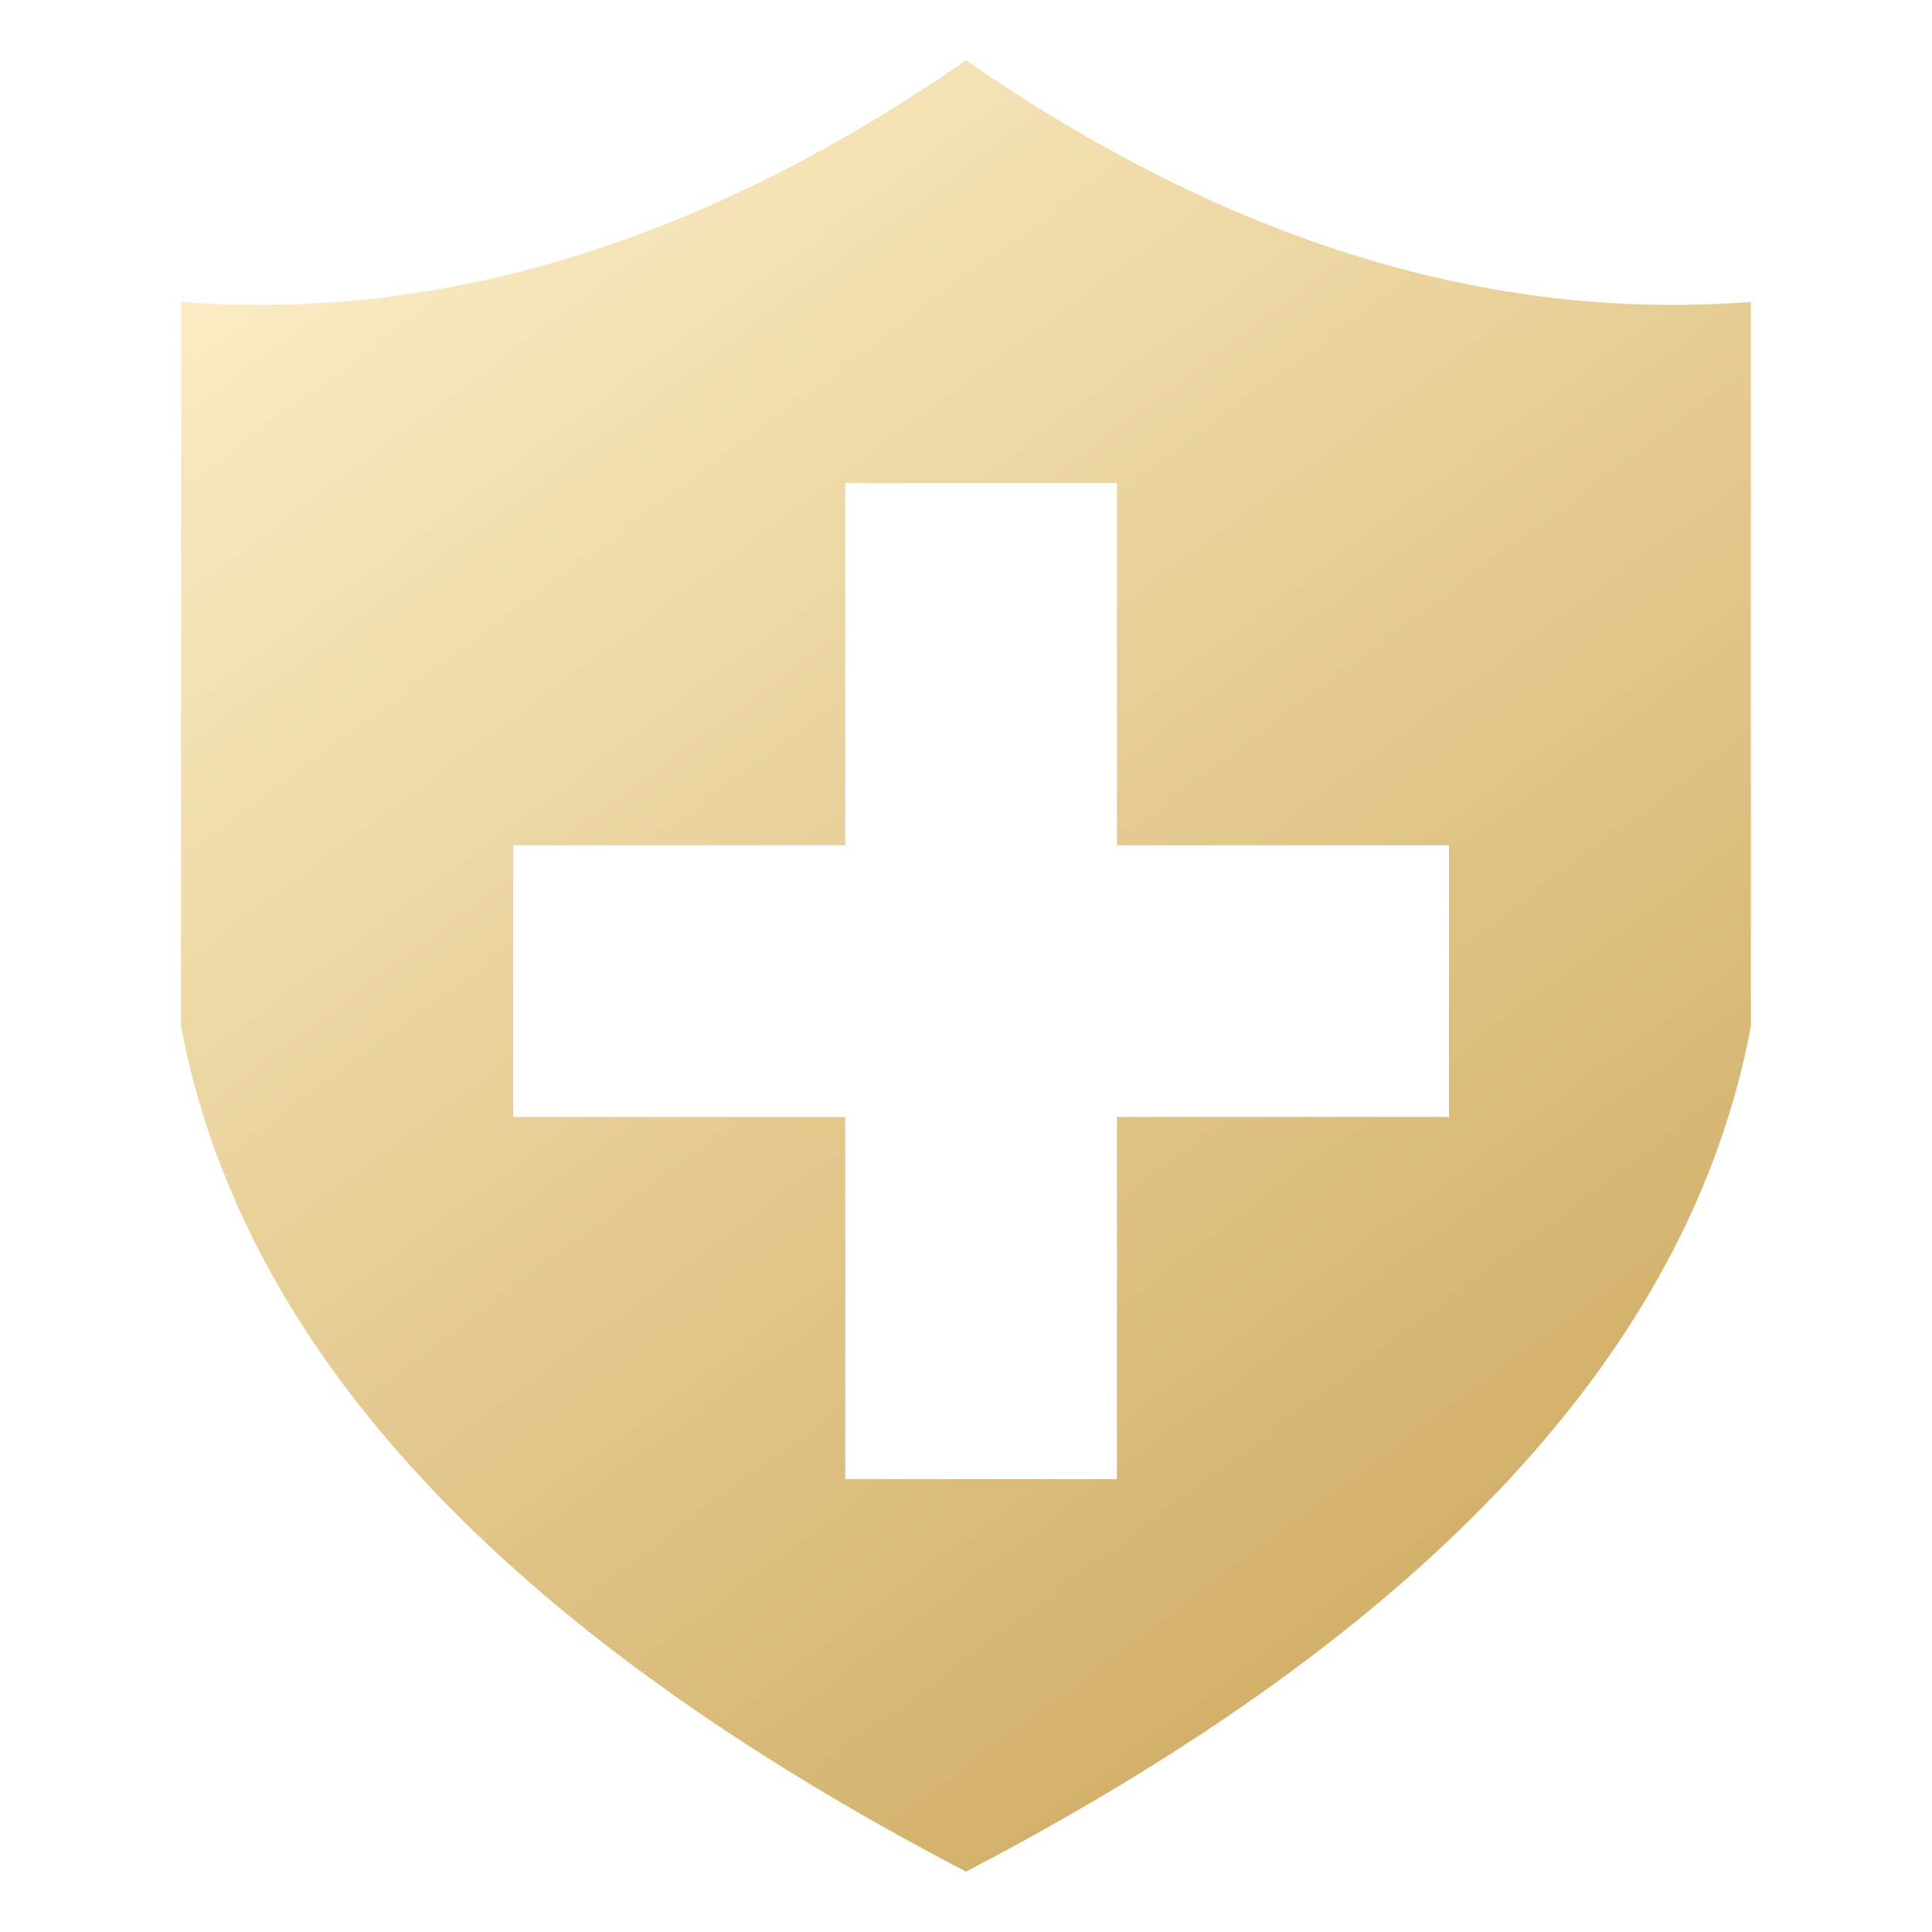
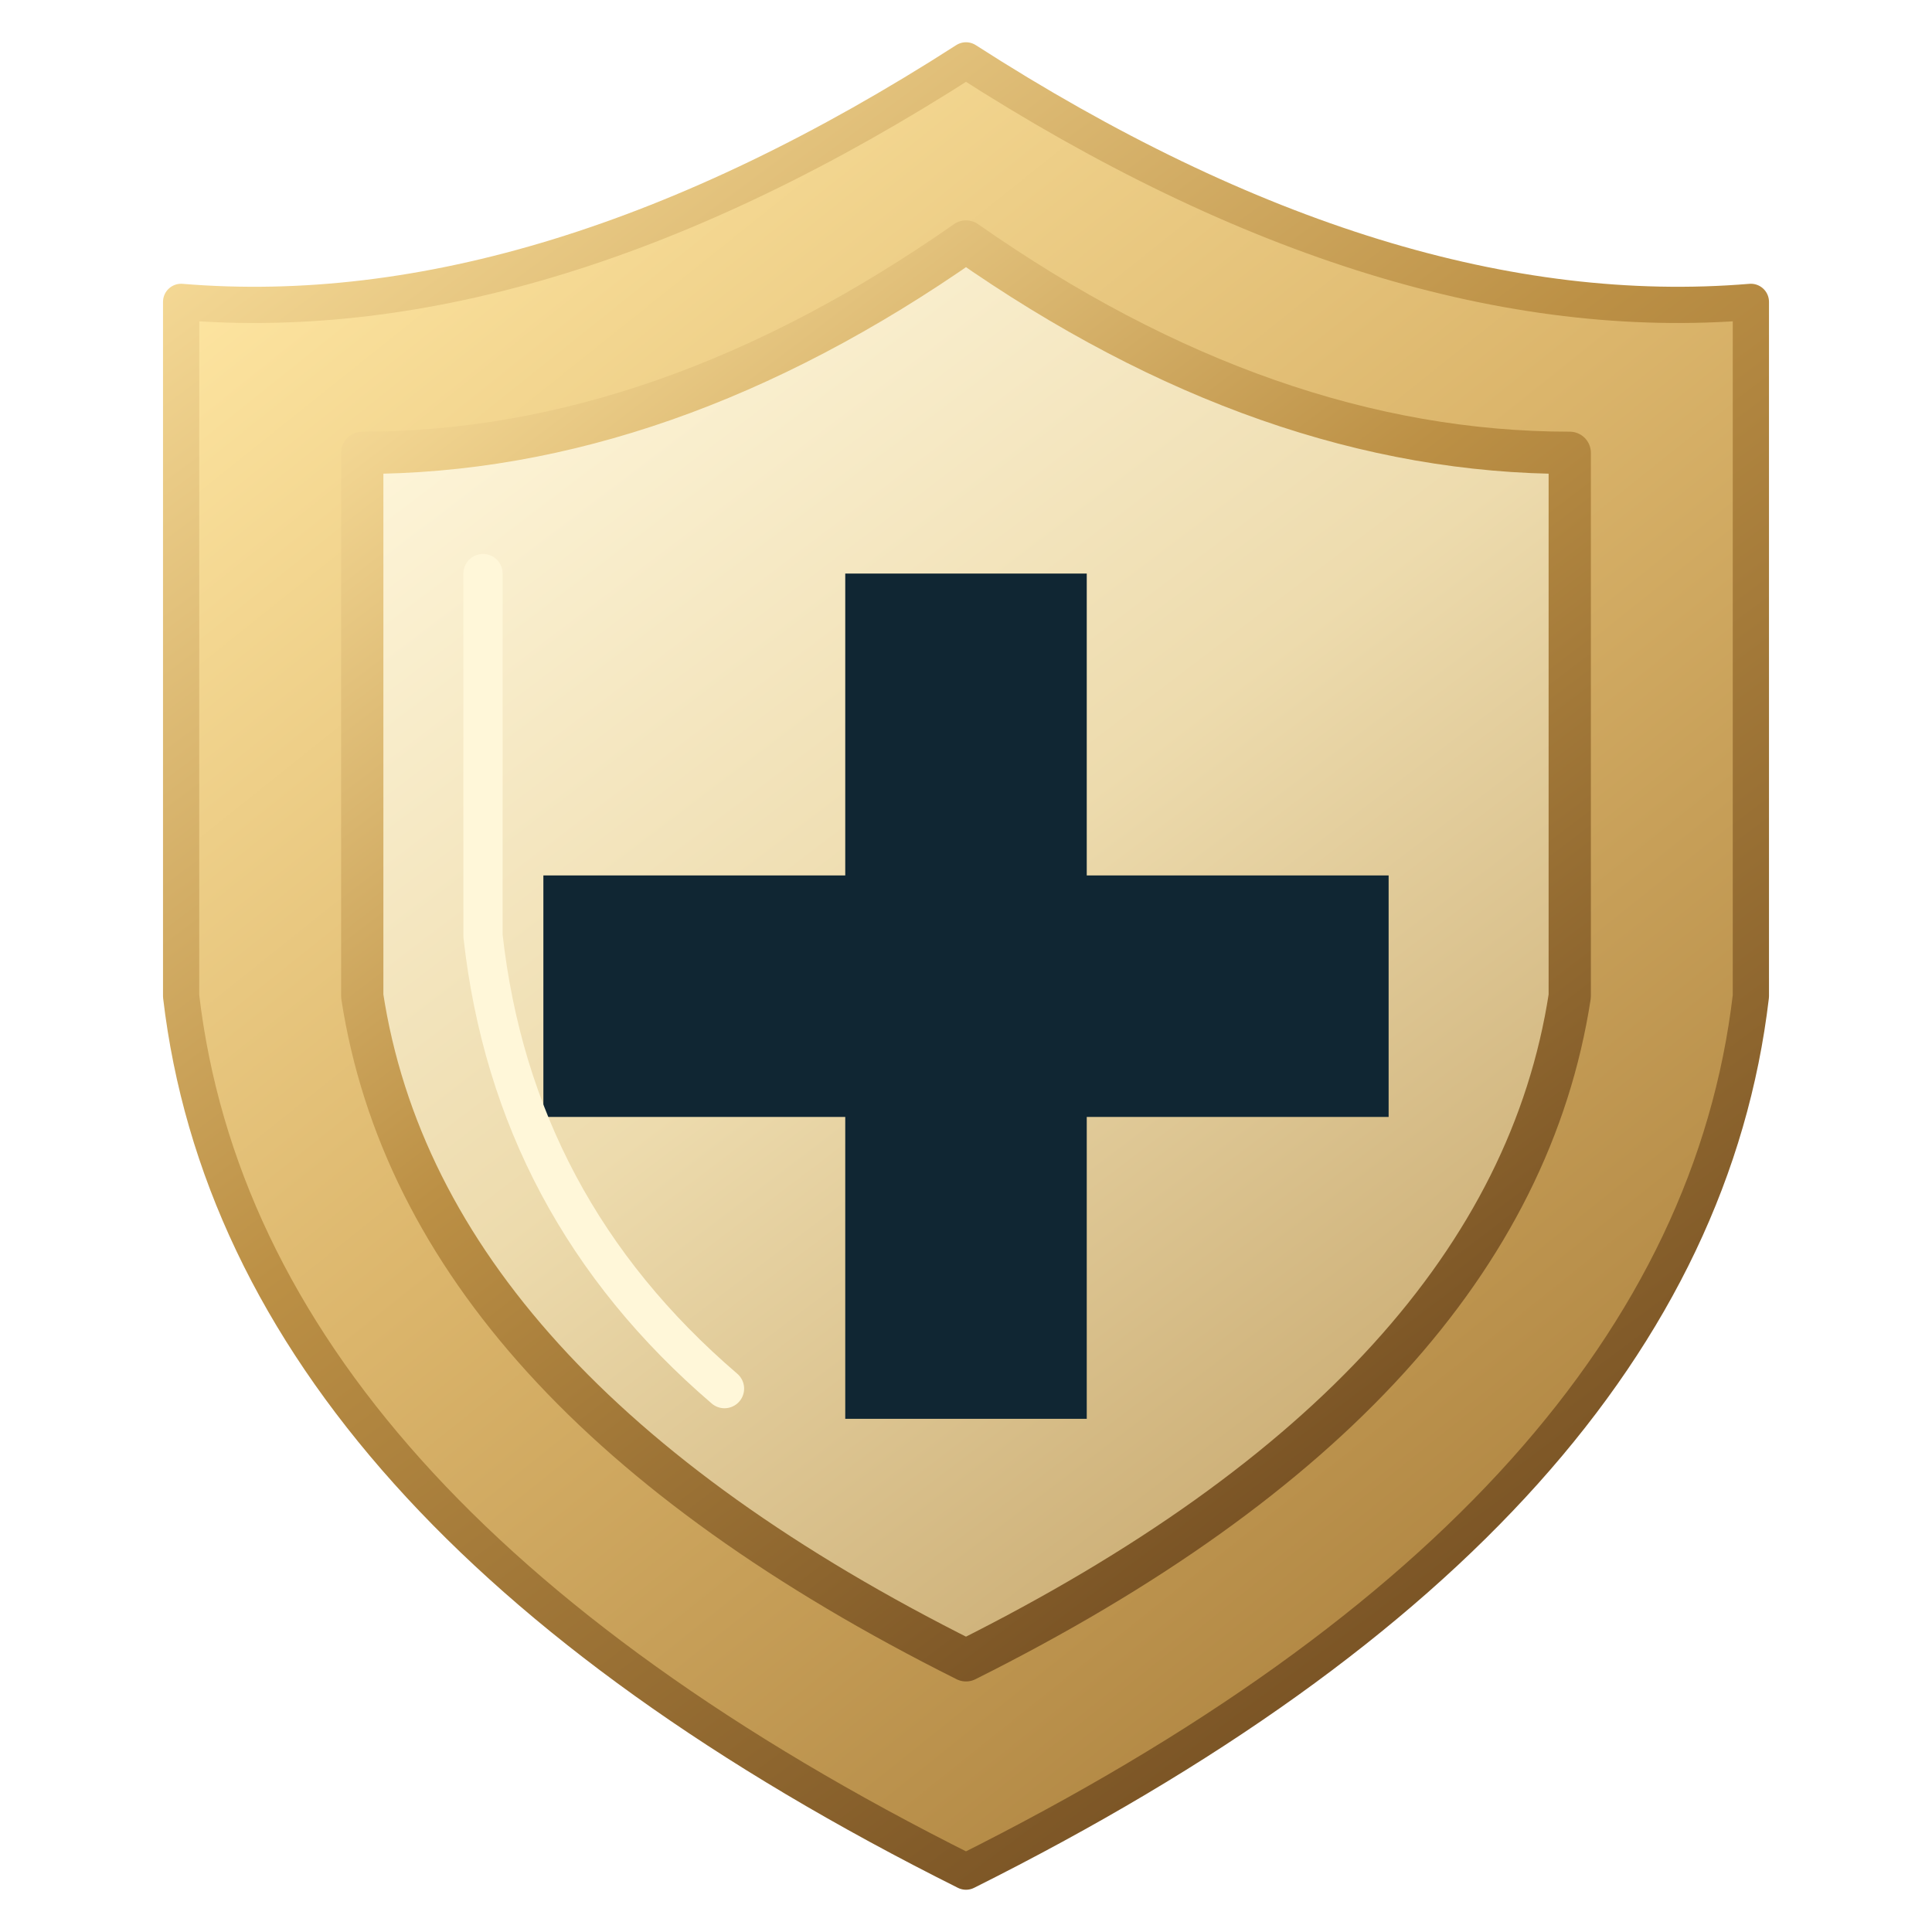
<svg xmlns="http://www.w3.org/2000/svg" width="64" height="64" viewBox="0 0 64 64">
  <defs>
-     <linearGradient id="ivory" x1="0" y1="0" x2=".65" y2="1">
-       <stop stop-color="#fff2cf" />
-       <stop offset=".45" stop-color="#ead39d" />
-       <stop offset="1" stop-color="#d0ad66" />
+     <linearGradient id="face" x1=".15" y1="0" x2=".8" y2="1">
+       <stop stop-color="#fff7dc" />
+       <stop offset=".48" stop-color="#eddbad" />
+       <stop offset="1" stop-color="#c5a56a" />
+     </linearGradient>
+     <linearGradient id="edge" x2=".65" y2="1">
+       <stop stop-color="#ffe6a4" />
+       <stop offset=".5" stop-color="#bc9045" />
+       <stop offset="1" stop-color="#765023" />
+     </linearGradient>
+     <linearGradient id="gold" x1=".15" y1="0" x2=".85" y2="1">
+       <stop stop-color="#ffe7a3" />
+       <stop offset=".45" stop-color="#dcb66c" />
+       <stop offset="1" stop-color="#a57a38" />
    </linearGradient>
  </defs>
-   <g fill="url(#ivory)">
-     <path fill-rule="evenodd" d="M32 2Q45 11 58 10V34Q55 50 32 62 9 50 6 34V10Q19 11 32 2ZM28 16v12H17v9h11v12h9V37h11v-9H37V16Z" />
-   </g>
+   <style>.f{fill:url(#face);stroke:url(#edge);stroke-width:1.4;stroke-linejoin:round}.g{fill:url(#gold);stroke:url(#edge);stroke-width:1.2;stroke-linejoin:round}.l{fill:none;stroke:#8e6b32;stroke-width:2;stroke-linecap:round;stroke-linejoin:round}.h{fill:none;stroke:#fff7d9;stroke-width:1.3;stroke-linecap:round;stroke-linejoin:round}.o{fill:none;stroke:url(#face);stroke-width:4;stroke-linecap:round;stroke-linejoin:round}.dark{fill:#102633}</style>
+   <path class="g" d="M32 2Q46 11 58 10V33Q56 50 32 62 8 50 6 33V10Q18 11 32 2Z" />
+   <path class="f" d="M32 8Q42 15 52 15V33Q50 46 32 55 14 46 12 33V15Q22 15 32 8Z" />
+   <path class="dark" d="M28 19H36V29H46V37H36V47H28V37H18V29H28Z" />
+   <path class="h" d="M16 19V31q1 9 8 15" />
</svg>
